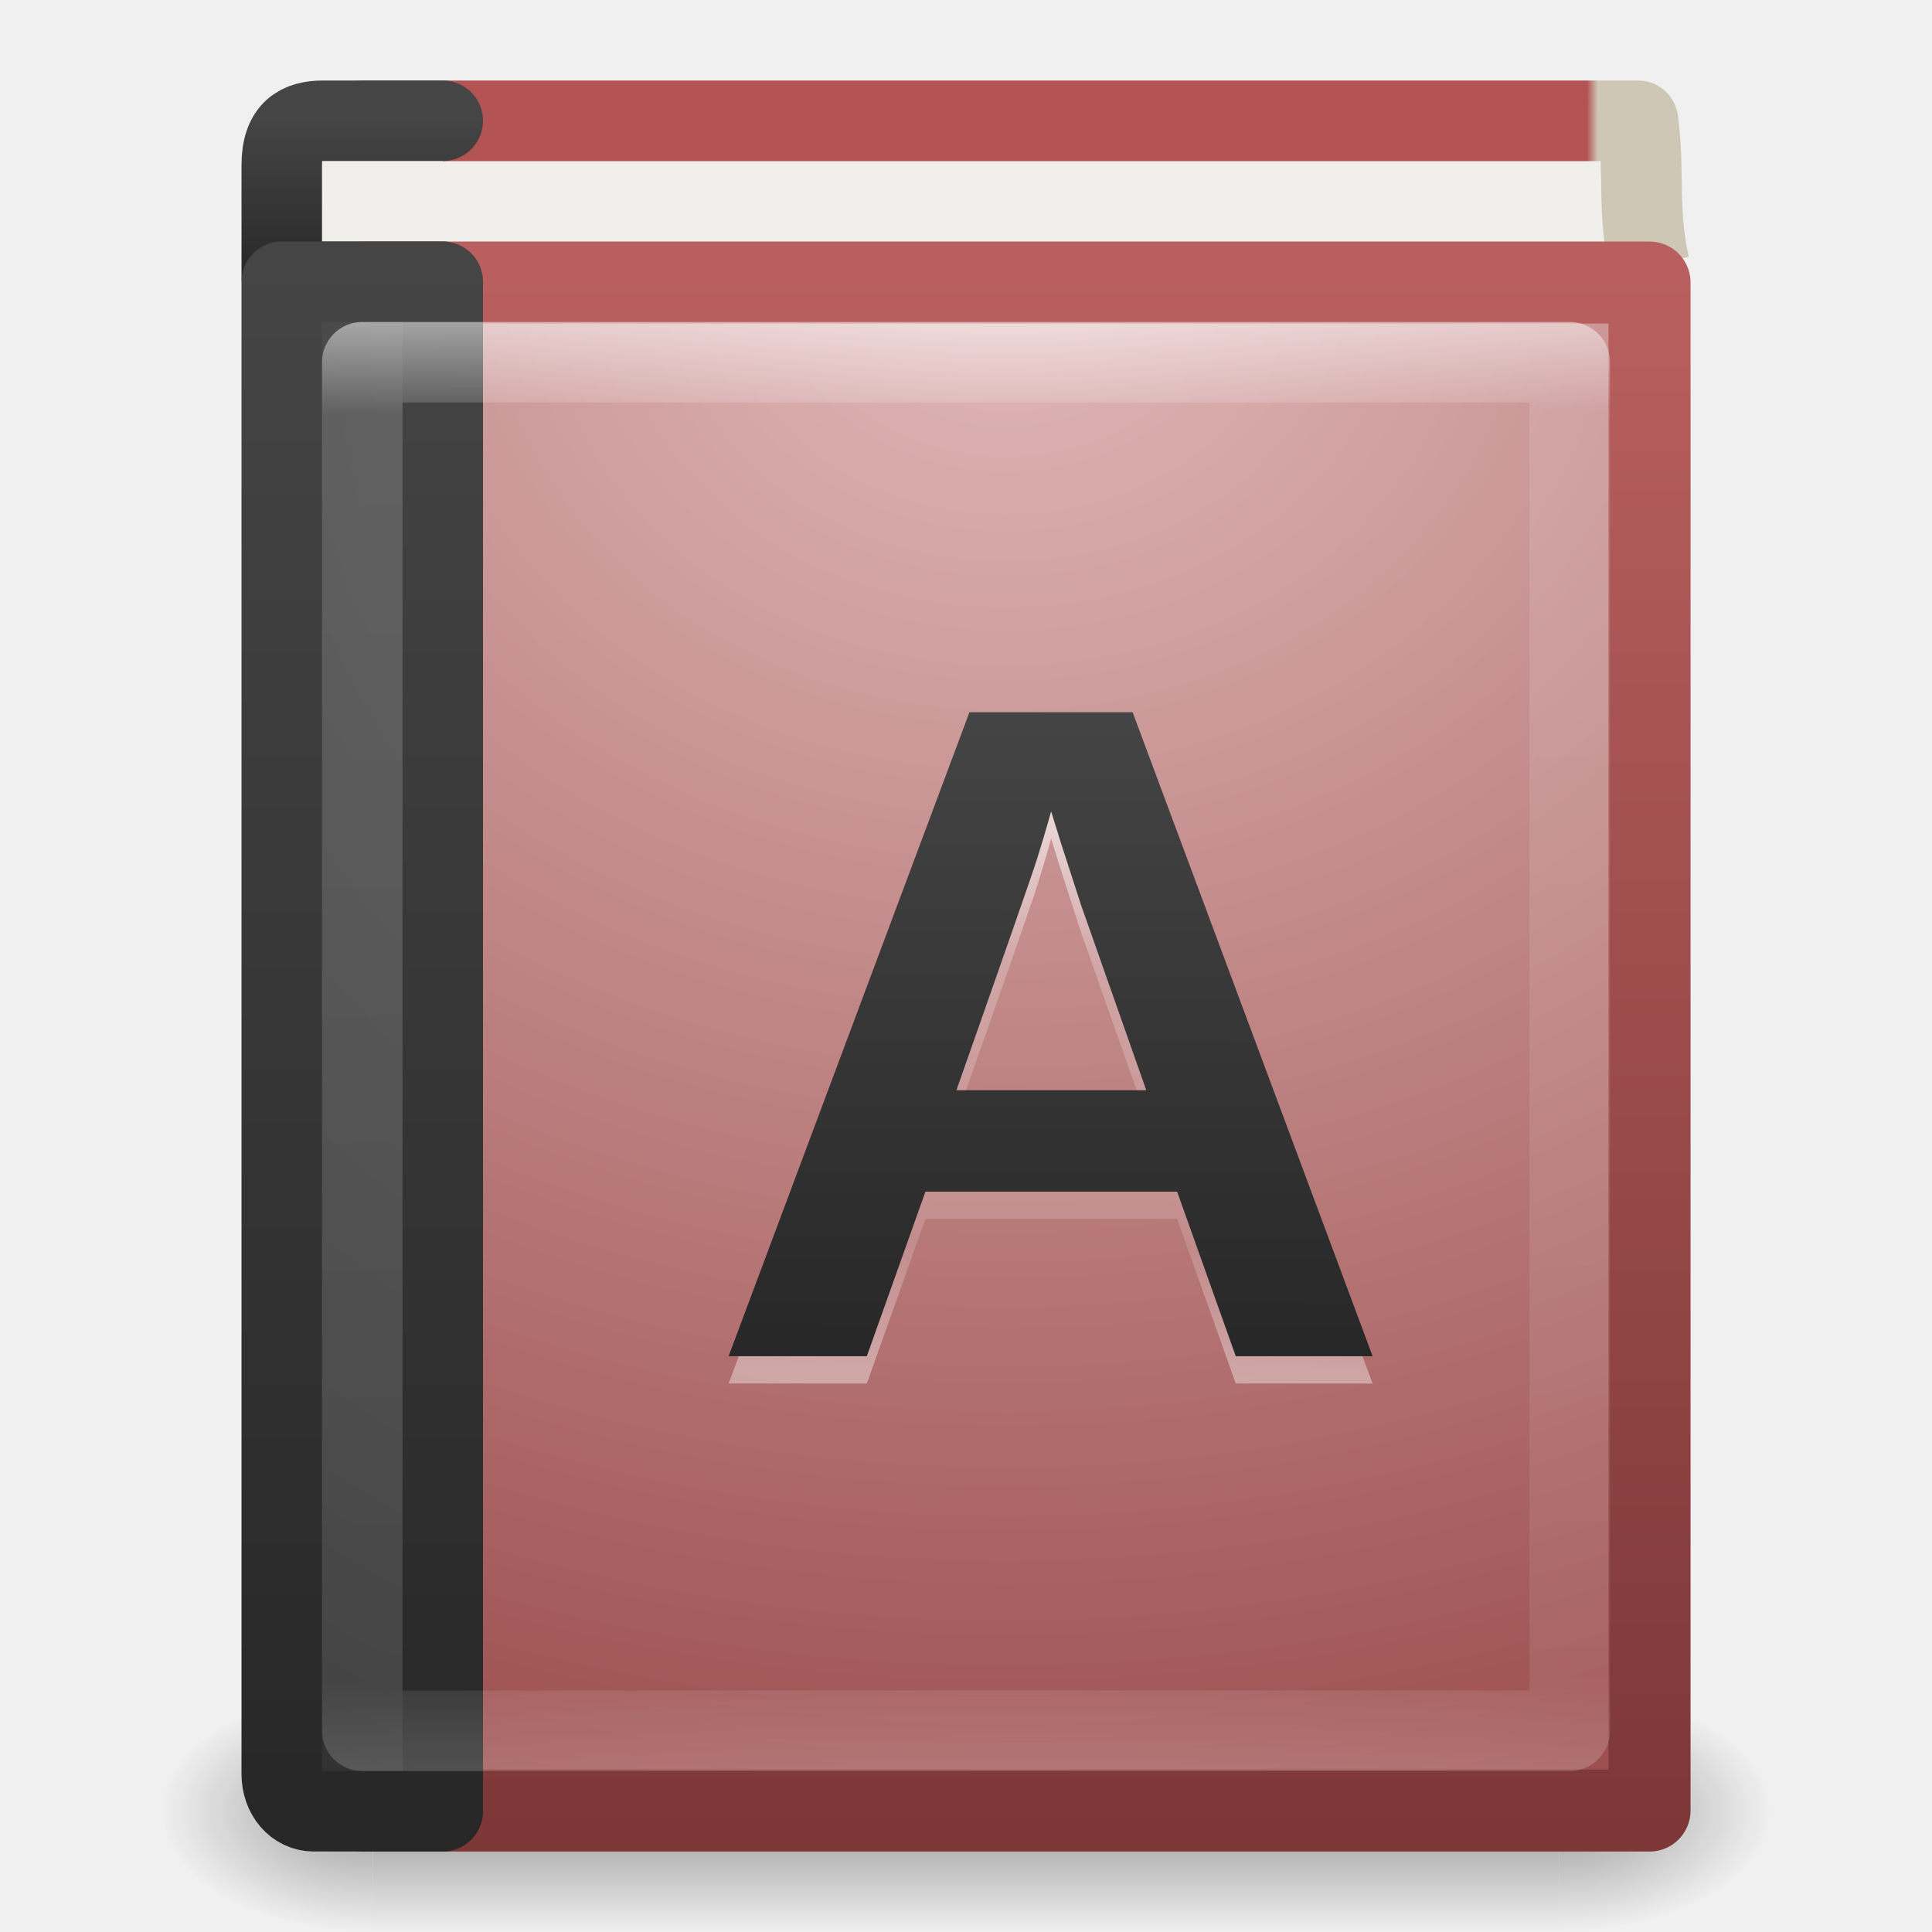
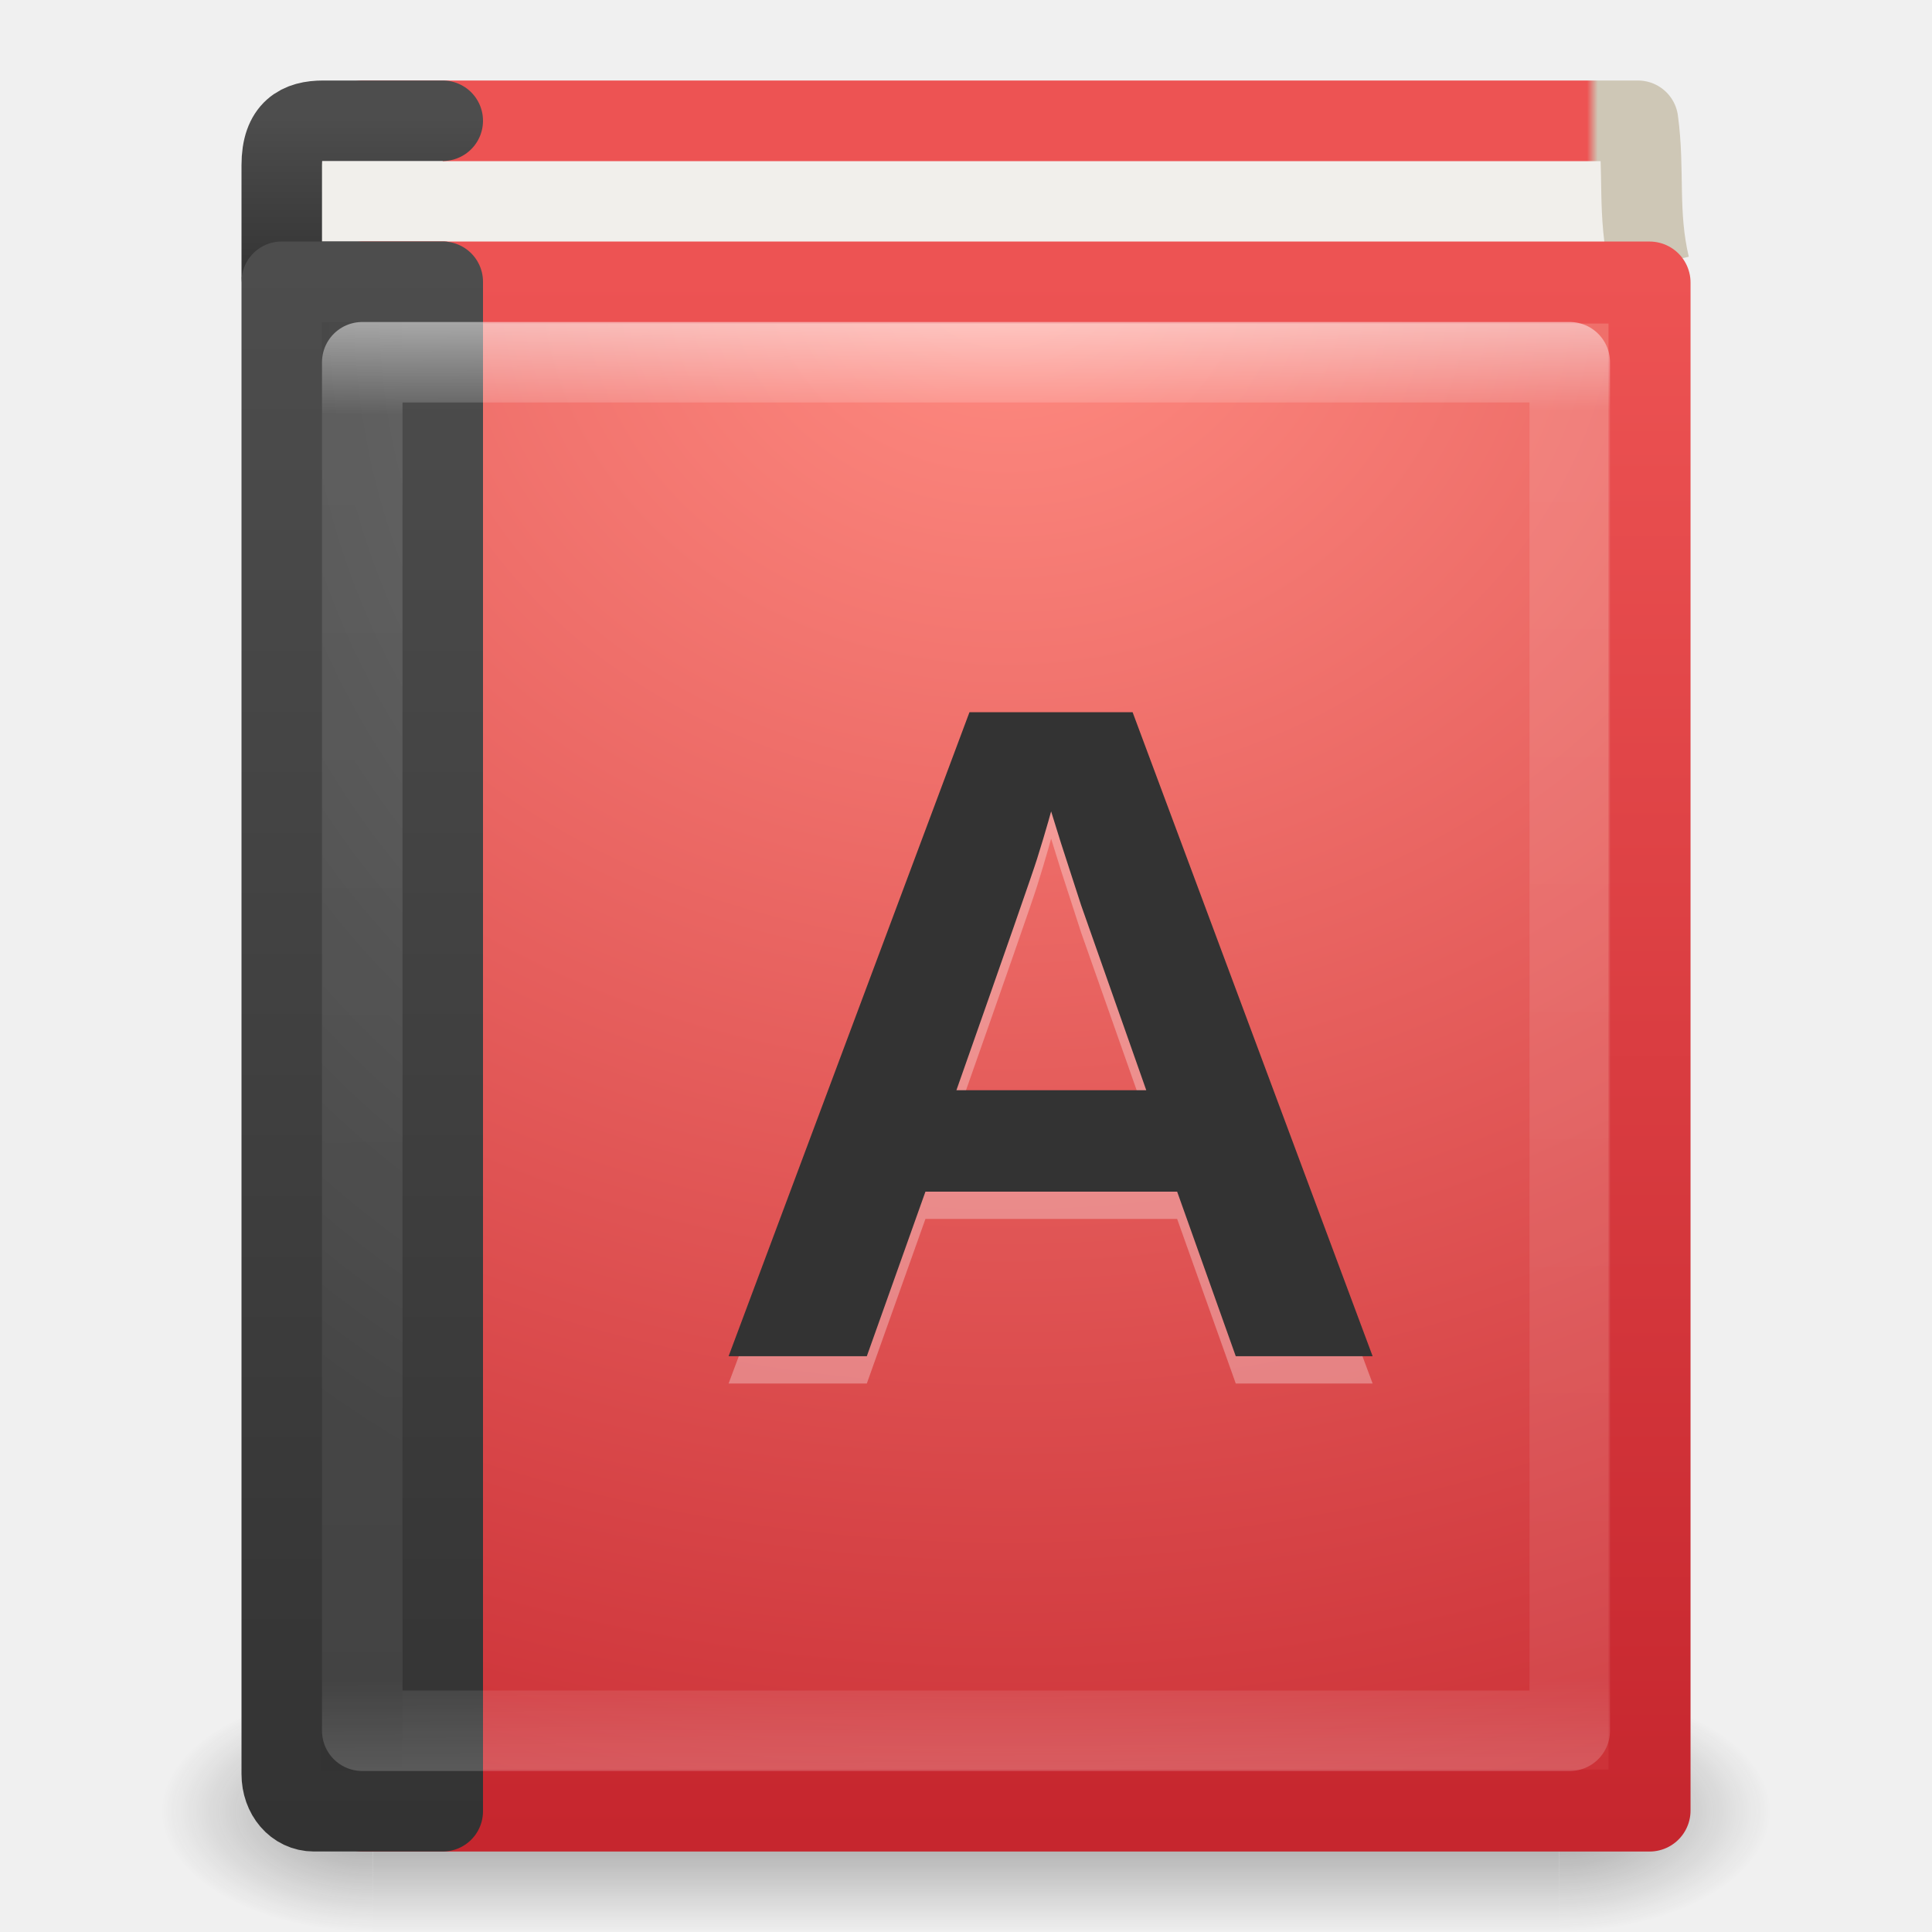
<svg xmlns="http://www.w3.org/2000/svg" xmlns:xlink="http://www.w3.org/1999/xlink" width="24" height="24" viewBox="0 0 24 24" id="svg2" version="1.1">
  <defs id="defs4">
+     <linearGradient id="linearGradient4455">
+       <stop id="stop4457" style="stop-color:#666666;stop-opacity:1" offset="0" />
+       <stop id="stop4459" style="stop-color:#4f4f4f;stop-opacity:1" offset="0.262" />
+       <stop id="stop4461" style="stop-color:#333333;stop-opacity:1" offset="0.705" />
+       <stop id="stop4463" style="stop-color:#333333;stop-opacity:1" offset="1" />
+     </linearGradient>
+     <linearGradient id="linearGradient4449">
+       <stop id="stop4451" style="stop-color:#333333;stop-opacity:1" offset="0" />
+       <stop id="stop4453" style="stop-color:#4d4d4d;stop-opacity:1" offset="1" />
+     </linearGradient>
+     <linearGradient id="linearGradient4443">
+       <stop id="stop4445" style="stop-color:#333333;stop-opacity:1" offset="0" />
+       <stop id="stop4447" style="stop-color:#4d4d4d;stop-opacity:1" offset="1" />
+     </linearGradient>
    <linearGradient id="linearGradient4226">
      <stop id="stop4228" style="stop-color:#f1efeb;stop-opacity:1" offset="0" />
      <stop id="stop4230" style="stop-color:#e1ddd2;stop-opacity:1" offset="1" />
    </linearGradient>
    <linearGradient id="linearGradient23419">
      <stop id="stop23421" style="stop-color:#000000;stop-opacity:1" offset="0" />
      <stop id="stop23423" style="stop-color:#000000;stop-opacity:0" offset="1" />
    </linearGradient>
    <linearGradient id="linearGradient4806-2-9">
      <stop id="stop4808-4-6" style="stop-color:#ffffff;stop-opacity:1" offset="0" />
      <stop id="stop4810-0-9" style="stop-color:#ffffff;stop-opacity:0.235" offset="0.424" />
      <stop id="stop4812-8-7" style="stop-color:#ffffff;stop-opacity:0.157" offset="0.821" />
      <stop id="stop4814-0-7" style="stop-color:#ffffff;stop-opacity:0.392" offset="1" />
    </linearGradient>
    <linearGradient xlink:href="#linearGradient4806-2-9" id="linearGradient7487" gradientUnits="userSpaceOnUse" gradientTransform="matrix(0.5306906,0,0,0.5306906,315.3446,662.793)" x1="71.204" y1="15.369" x2="71.204" y2="40.496" />
    <linearGradient xlink:href="#linearGradient4251" id="linearGradient7483" gradientUnits="userSpaceOnUse" gradientTransform="matrix(0.1875,0,0,0.1875,-740.5817,-382.5228)" x1="304" y1="98" x2="368" y2="210" />
    <linearGradient id="linearGradient4251">
      <stop id="stop4259" offset="0" style="stop-color:#cccccc;stop-opacity:1" />
      <stop style="stop-color:#f4f4f4;stop-opacity:1" offset="0.52" id="stop6460" />
      <stop style="stop-color:#c1c1c1;stop-opacity:1" offset="1" id="stop4183" />
    </linearGradient>
    <linearGradient xlink:href="#linearGradient4806-2-9" id="linearGradient7475" gradientUnits="userSpaceOnUse" gradientTransform="matrix(0.7756248,0,0,0.7756247,297.6662,655.9675)" x1="71.204" y1="15.369" x2="71.204" y2="40.496" />
    <linearGradient xlink:href="#linearGradient4140" id="linearGradient6964" gradientUnits="userSpaceOnUse" gradientTransform="matrix(0.2,0,0,0.2,286.4478,646.7817)" x1="288" y1="106" x2="384" y2="202" />
    <linearGradient id="linearGradient4140">
      <stop id="stop4142" offset="0" style="stop-color:#d7b217;stop-opacity:1" />
      <stop style="stop-color:#fff2b8;stop-opacity:1" offset="0.502" id="stop5784" />
      <stop id="stop4144" offset="1" style="stop-color:#d9b500;stop-opacity:1" />
    </linearGradient>
    <radialGradient r="10.625" fy="4.625" fx="62.625" cy="4.625" cx="62.625" gradientTransform="matrix(1.129412,0,0,0.2823525,282.9184,685.2758)" gradientUnits="userSpaceOnUse" id="radialGradient3090-9-3" xlink:href="#linearGradient23419" />
    <linearGradient gradientTransform="matrix(0.3909663,0,0,0.4700354,2.664748,1.442377)" gradientUnits="userSpaceOnUse" xlink:href="#linearGradient3195" id="linearGradient3063" y2="32.596" x2="24" y1="14.916" x1="24" />
    <linearGradient id="linearGradient3195">
      <stop offset="0" style="stop-color:#ffffff;stop-opacity:1" id="stop3197" />
      <stop offset="0.123" style="stop-color:#ffffff;stop-opacity:0.235" id="stop3199" />
      <stop offset="0.937" style="stop-color:#ffffff;stop-opacity:0.157" id="stop3201" />
      <stop offset="1" style="stop-color:#ffffff;stop-opacity:0.392" id="stop3203" />
    </linearGradient>
    <radialGradient gradientTransform="matrix(0,0.7455191,-0.6788126,0,18.7389,-1.181234)" gradientUnits="userSpaceOnUse" xlink:href="#linearGradient2867-449-88-871-390-598-476-591-434-148-57-177-641-289-620-227-114-444-680-744-8-7" id="radialGradient3066" fy="8.45" fx="10.904" r="20" cy="8.45" cx="10.904" />
    <linearGradient id="linearGradient2867-449-88-871-390-598-476-591-434-148-57-177-641-289-620-227-114-444-680-744-8-7">
      <stop offset="0" style="stop-color:#5f5f5f;stop-opacity:1" id="stop5430-8-6" />
      <stop offset="0.262" style="stop-color:#4f4f4f;stop-opacity:1" id="stop5432-3-5" />
      <stop offset="0.705" style="stop-color:#3b3b3b;stop-opacity:1" id="stop5434-1-6" />
      <stop offset="1" style="stop-color:#2b2b2b;stop-opacity:1" id="stop5436-8-9" />
    </linearGradient>
    <linearGradient gradientTransform="matrix(0.5369519,0,0,0.5302194,0.1161825,0.0296122)" gradientUnits="userSpaceOnUse" xlink:href="#linearGradient3707-319-631-407-324-616-674-812-821-107-178-392-400-6-7" id="linearGradient3068" y2="3.899" x2="24" y1="44" x1="24" />
    <linearGradient id="linearGradient3707-319-631-407-324-616-674-812-821-107-178-392-400-6-7">
      <stop offset="0" style="stop-color:#272727;stop-opacity:1" id="stop5440-4-4" />
      <stop offset="1" style="stop-color:#454545;stop-opacity:1" id="stop5442-3-5" />
    </linearGradient>
    <linearGradient gradientTransform="matrix(0.4054054,0,0,0.4594594,2.270271,1.972683)" gradientUnits="userSpaceOnUse" xlink:href="#linearGradient3100" id="linearGradient3072" y2="43.758" x2="24.107" y1="4.431" x1="24" />
    <linearGradient id="linearGradient3100">
      <stop offset="0" style="stop-color:#ffffff;stop-opacity:1" id="stop3102" />
      <stop offset="0.062" style="stop-color:#ffffff;stop-opacity:0.235" id="stop3104" />
      <stop offset="0.933" style="stop-color:#ffffff;stop-opacity:0.157" id="stop3106" />
      <stop offset="1" style="stop-color:#ffffff;stop-opacity:0.392" id="stop3108" />
    </linearGradient>
-     <radialGradient gradientTransform="matrix(0,1.138534,-0.9889027,-2.0976135e-8,19.65604,-4.750581)" gradientUnits="userSpaceOnUse" xlink:href="#linearGradient2867-449-88-871-390-598-476-591-434-148-57-177-641-289-620-227-114-444-680-744-8-7" id="radialGradient3075" fy="8.45" fx="7.496" r="20" cy="8.45" cx="7.496" />
-     <linearGradient gradientTransform="matrix(0.4,0,0,0.4871795,1.7,1.307398)" gradientUnits="userSpaceOnUse" xlink:href="#linearGradient3707-319-631-407-324-616-674-812-821-107-178-392-400-6-7" id="linearGradient3077" y2="3.899" x2="24" y1="44" x1="24" />
+     <radialGradient gradientTransform="matrix(0,1.138534,-0.9889027,-2.0976135e-8,19.65604,-4.750581)" gradientUnits="userSpaceOnUse" xlink:href="#linearGradient4455" id="radialGradient3075" fy="8.45" fx="7.496" r="20" cy="8.45" cx="7.496" />
+     <linearGradient gradientTransform="matrix(0.4,0,0,0.4871795,1.7,1.307398)" gradientUnits="userSpaceOnUse" xlink:href="#linearGradient4449" id="linearGradient3077" y2="3.899" x2="24" y1="44" x1="24" />
    <radialGradient gradientTransform="matrix(0,1.271178,-1.497281,0,22.45332,-27.79134)" gradientUnits="userSpaceOnUse" xlink:href="#linearGradient8967" id="radialGradient3080" fy="6.648" fx="24.502" r="17.498" cy="6.648" cx="24.502" />
    <linearGradient id="linearGradient8967">
-       <stop offset="0" style="stop-color:#e1b9b9;stop-opacity:1" id="stop8969" />
-       <stop offset="1" style="stop-color:#944141;stop-opacity:1" id="stop8971" />
+       <stop offset="0" style="stop-color:#ff8c82;stop-opacity:1" id="stop8969" />
+       <stop offset="1" style="stop-color:#c6262e;stop-opacity:1" id="stop8971" />
    </linearGradient>
    <linearGradient gradientTransform="matrix(0.329571,0,0,0.3414124,1.953728,1.826421)" gradientUnits="userSpaceOnUse" xlink:href="#linearGradient3319" id="linearGradient3082" y2="61.482" x2="32.901" y1="4.648" x1="32.901" />
    <linearGradient id="linearGradient3319">
-       <stop offset="0" style="stop-color:#b95f5f;stop-opacity:1" id="stop3321" />
-       <stop offset="1" style="stop-color:#7d3737;stop-opacity:1" id="stop3323" />
+       <stop offset="0" style="stop-color:#ed5353;stop-opacity:1" id="stop3321" />
+       <stop offset="1" style="stop-color:#c6262e;stop-opacity:1" id="stop3323" />
    </linearGradient>
    <linearGradient gradientTransform="matrix(0.4,0,0,0.5000033,0.9000221,1.249691)" gradientUnits="userSpaceOnUse" xlink:href="#linearGradient2346" id="linearGradient3085" y2="3" x2="10.654" y1="1" x1="10.654" />
    <linearGradient id="linearGradient2346">
      <stop offset="0" style="stop-color:#f1efeb;stop-opacity:1" id="stop2348" />
      <stop offset="1" style="stop-color:#e1ddd2;stop-opacity:1" id="stop2350" />
    </linearGradient>
-     <linearGradient gradientTransform="matrix(0.4,0,0,0.05128207,1.700127,1.268936)" gradientUnits="userSpaceOnUse" xlink:href="#linearGradient3707-319-631-407-324-616-674-812-821-107-178-392-400-6-7" id="linearGradient3087" y2="3.899" x2="24" y1="44" x1="24" />
+     <linearGradient gradientTransform="matrix(0.4,0,0,0.05128207,1.700127,1.268936)" gradientUnits="userSpaceOnUse" xlink:href="#linearGradient4443" id="linearGradient3087" y2="3.899" x2="24" y1="44" x1="24" />
    <linearGradient gradientTransform="matrix(0.5258947,0,0,1.016458,-0.2584514,-1.491949)" gradientUnits="userSpaceOnUse" xlink:href="#linearGradient4226" id="linearGradient3090" y2="4.497" x2="24.64" y1="3.381" x1="24.64" />
    <linearGradient gradientTransform="matrix(0.375135,0,0,0.4958496,0.2302312,1.134645)" gradientUnits="userSpaceOnUse" xlink:href="#linearGradient3110" id="linearGradient3092" y2="0.065" x2="54.887" y1="0.065" x1="10.199" />
    <linearGradient id="linearGradient3110">
-       <stop offset="0" style="stop-color:#b45353;stop-opacity:1" id="stop3112" />
-       <stop offset="0.934" style="stop-color:#b45353;stop-opacity:1" id="stop3114" />
+       <stop offset="0" style="stop-color:#ed5353;stop-opacity:1" id="stop3112" />
+       <stop offset="0.934" style="stop-color:#ed5353;stop-opacity:1" id="stop3114" />
      <stop offset="0.942" style="stop-color:#cec7b6;stop-opacity:1" id="stop3116" />
      <stop offset="1" style="stop-color:#cec7b6;stop-opacity:1" id="stop3118" />
    </linearGradient>
    <radialGradient gradientTransform="matrix(2.003784,0,0,1.4,27.98813,-17.4)" gradientUnits="userSpaceOnUse" xlink:href="#linearGradient3688-166-749-49" id="radialGradient3082-993" fy="43.5" fx="4.993" r="2.5" cy="43.5" cx="4.993" />
    <linearGradient id="linearGradient3688-166-749-49">
      <stop offset="0" style="stop-color:#181818;stop-opacity:1" id="stop3079" />
      <stop offset="1" style="stop-color:#181818;stop-opacity:0" id="stop3081" />
    </linearGradient>
    <radialGradient gradientTransform="matrix(2.003784,0,0,1.4,-20.01187,-104.4)" gradientUnits="userSpaceOnUse" xlink:href="#linearGradient3688-166-749-49" id="radialGradient3084-992" fy="43.5" fx="4.993" r="2.5" cy="43.5" cx="4.993" />
    <linearGradient gradientUnits="userSpaceOnUse" xlink:href="#linearGradient3702-501-757-979" id="linearGradient3086-631" y2="39.999" x2="25.058" y1="47.028" x1="25.058" />
    <linearGradient id="linearGradient3702-501-757-979">
      <stop offset="0" style="stop-color:#181818;stop-opacity:0" id="stop3091" />
      <stop offset="0.5" style="stop-color:#181818;stop-opacity:1" id="stop3093" />
      <stop offset="1" style="stop-color:#181818;stop-opacity:0" id="stop3095" />
    </linearGradient>
-     <linearGradient xlink:href="#linearGradient3707-319-631-407-324-616-674-812-821-107-178-392-400-6-7" id="linearGradient4700" x1="12.79" y1="17.016" x2="12.806" y2="9.145" gradientUnits="userSpaceOnUse" />
    <linearGradient xlink:href="#linearGradient3707-319-631-407-324-616-674-812-821-107-178-392-400-6-7" id="linearGradient4714" x1="12.79" y1="17.016" x2="12.806" y2="9.145" gradientUnits="userSpaceOnUse" />
-     <linearGradient xlink:href="#linearGradient4806-2-9" id="linearGradient4753" x1="12.694" y1="8.407" x2="12.518" y2="16.869" gradientUnits="userSpaceOnUse" />
-     <linearGradient xlink:href="#linearGradient3707-319-631-407-324-616-674-812-821-107-178-392-400-6-7" id="linearGradient4755" gradientUnits="userSpaceOnUse" x1="12.79" y1="17.016" x2="12.806" y2="9.145" />
-     <linearGradient xlink:href="#linearGradient4806-2-9" id="linearGradient4757" gradientUnits="userSpaceOnUse" x1="12.694" y1="8.407" x2="12.518" y2="16.869" />
  </defs>
  <g transform="matrix(0.4999998,0,0,0.3333336,-1.999996e-7,8.33333)" id="g2036" style="display:inline">
    <g transform="matrix(1.052632,0,0,1.285713,-1.263158,-13.42854)" id="g3712" style="opacity:0.4">
      <rect width="5" height="7" x="38" y="40" id="rect2801" style="fill:url(#radialGradient3082-993);fill-opacity:1;stroke:none" />
      <rect width="5" height="7" x="-10" y="-47" transform="scale(-1,-1)" id="rect3696" style="fill:url(#radialGradient3084-992);fill-opacity:1;stroke:none" />
      <rect width="28" height="7" x="10" y="40" id="rect3700" style="fill:url(#linearGradient3086-631);fill-opacity:1;stroke:none" />
    </g>
  </g>
  <path d="M 20.491,3.304 C 20.336,2.646 20.432,2.128 20.347,1.501 l -15.837,0 0.093,1.991" id="path2723" style="display:inline;fill:#f1efeb;fill-opacity:1;stroke:url(#linearGradient3092);stroke-width:1.002;stroke-linecap:butt;stroke-linejoin:round;stroke-miterlimit:0;stroke-dasharray:none;stroke-dashoffset:0;stroke-opacity:1" />
  <path d="m 5.5,3.5 -1.6,0 c -0.228,0 -0.4,-0.021 -0.4,-0.049 l 0,-1.398 c 0,-0.444 0.224,-0.553 0.516,-0.553 l 1.484,0" id="rect5505-21-3-9" style="color:#000000;display:inline;overflow:visible;visibility:visible;fill:#f1efeb;fill-opacity:1;fill-rule:nonzero;stroke:url(#linearGradient3087);stroke-width:1;stroke-linecap:round;stroke-linejoin:round;stroke-miterlimit:4;stroke-dasharray:none;stroke-dashoffset:0;stroke-opacity:1;marker:none;enable-background:accumulate" />
  <rect width="15.981" height="18.981" x="4.51" y="3.51" id="rect2719" style="display:inline;fill:url(#radialGradient3080);fill-opacity:1;stroke:url(#linearGradient3082);stroke-width:1.019;stroke-linecap:round;stroke-linejoin:round;stroke-miterlimit:0;stroke-dasharray:none;stroke-dashoffset:0;stroke-opacity:1" />
  <path d="m 5.5,3.5 c 0,0 0,13.212 0,19 l -1.6,0 c -0.228,0 -0.4,-0.201 -0.4,-0.463 l 0,-18.537 z" id="rect5505-21-3" style="color:#000000;display:inline;overflow:visible;visibility:visible;fill:url(#radialGradient3075);fill-opacity:1;fill-rule:nonzero;stroke:url(#linearGradient3077);stroke-width:1;stroke-linecap:round;stroke-linejoin:round;stroke-miterlimit:4;stroke-dasharray:none;stroke-dashoffset:0;stroke-opacity:1;marker:none;enable-background:accumulate" />
  <rect width="15" height="17" x="4.5" y="4.5" id="rect6741-0" style="opacity:0.5;fill:none;stroke:url(#linearGradient3072);stroke-width:1;stroke-linecap:round;stroke-linejoin:round;stroke-miterlimit:4;stroke-dasharray:none;stroke-dashoffset:0;stroke-opacity:1" />
-   <g style="font-style:normal;font-variant:normal;font-weight:bold;font-stretch:normal;font-size:7.5px;line-height:125%;font-family:sans-serif;-inkscape-font-specification:'sans-serif Bold';letter-spacing:0px;word-spacing:0px;fill:url(#linearGradient4753);fill-opacity:1;stroke:none;stroke-width:1px;stroke-linecap:butt;stroke-linejoin:miter;stroke-opacity:1" id="text4687-7" transform="matrix(1.059939,0,0,1.033609,-0.4885999,-0.3849174)">
-     <path d="m 14.944,17 -0.687,-1.978 -2.95,0 L 10.62,17 9,17 l 2.823,-7.74 1.912,0 L 16.548,17 14.944,17 Z m -2.164,-6.548 -0.033,0.121 q -0.055,0.198 -0.132,0.45 -0.077,0.253 -0.945,2.78 l 2.225,0 -0.764,-2.225 -0.236,-0.747 -0.115,-0.379 z" style="font-size:11.25px;fill:url(#linearGradient4757);fill-opacity:1" id="path4692-5" />
+   <g style="font-style:normal;font-variant:normal;font-weight:bold;font-stretch:normal;font-size:7.5px;line-height:125%;font-family:sans-serif;-inkscape-font-specification:'sans-serif Bold';letter-spacing:0px;word-spacing:0px;fill:#ffffff;fill-opacity:0.309;stroke:none;stroke-width:1px;stroke-linecap:butt;stroke-linejoin:miter;stroke-opacity:1" id="text4687-7" transform="matrix(1.059939,0,0,1.033609,-0.4885999,-0.3849174)">
+     <path d="m 14.944,17 -0.687,-1.978 -2.95,0 L 10.62,17 9,17 l 2.823,-7.74 1.912,0 L 16.548,17 14.944,17 Z m -2.164,-6.548 -0.033,0.121 q -0.055,0.198 -0.132,0.45 -0.077,0.253 -0.945,2.78 l 2.225,0 -0.764,-2.225 -0.236,-0.747 -0.115,-0.379 z" style="font-size:11.25px;fill:#ffffff;fill-opacity:0.309" id="path4692-5" />
  </g>
-   <g style="font-style:normal;font-variant:normal;font-weight:bold;font-stretch:normal;font-size:7.5px;line-height:125%;font-family:sans-serif;-inkscape-font-specification:'sans-serif Bold';letter-spacing:0px;word-spacing:0px;fill:url(#linearGradient4700);fill-opacity:1;stroke:none;stroke-width:1px;stroke-linecap:butt;stroke-linejoin:miter;stroke-opacity:1" id="text4687" transform="matrix(1.059939,0,0,1.033609,-0.4885999,-0.7239009)">
-     <path d="m 14.944,17 -0.687,-1.978 -2.95,0 L 10.62,17 9,17 l 2.823,-7.74 1.912,0 L 16.548,17 14.944,17 Z m -2.164,-6.548 -0.033,0.121 q -0.055,0.198 -0.132,0.45 -0.077,0.253 -0.945,2.78 l 2.225,0 -0.764,-2.225 -0.236,-0.747 -0.115,-0.379 z" style="font-size:11.25px;fill:url(#linearGradient4755);fill-opacity:1" id="path4692" />
+   <g style="font-style:normal;font-variant:normal;font-weight:bold;font-stretch:normal;font-size:7.5px;line-height:125%;font-family:sans-serif;-inkscape-font-specification:'sans-serif Bold';letter-spacing:0px;word-spacing:0px;fill:#333333;fill-opacity:1;stroke:none;stroke-width:1px;stroke-linecap:butt;stroke-linejoin:miter;stroke-opacity:1" id="text4687" transform="matrix(1.059939,0,0,1.033609,-0.4885999,-0.7239009)">
+     <path d="m 14.944,17 -0.687,-1.978 -2.95,0 L 10.62,17 9,17 l 2.823,-7.74 1.912,0 L 16.548,17 14.944,17 Z m -2.164,-6.548 -0.033,0.121 q -0.055,0.198 -0.132,0.45 -0.077,0.253 -0.945,2.78 l 2.225,0 -0.764,-2.225 -0.236,-0.747 -0.115,-0.379 z" style="font-size:11.25px;fill:#333333;fill-opacity:1" id="path4692" />
  </g>
</svg>
